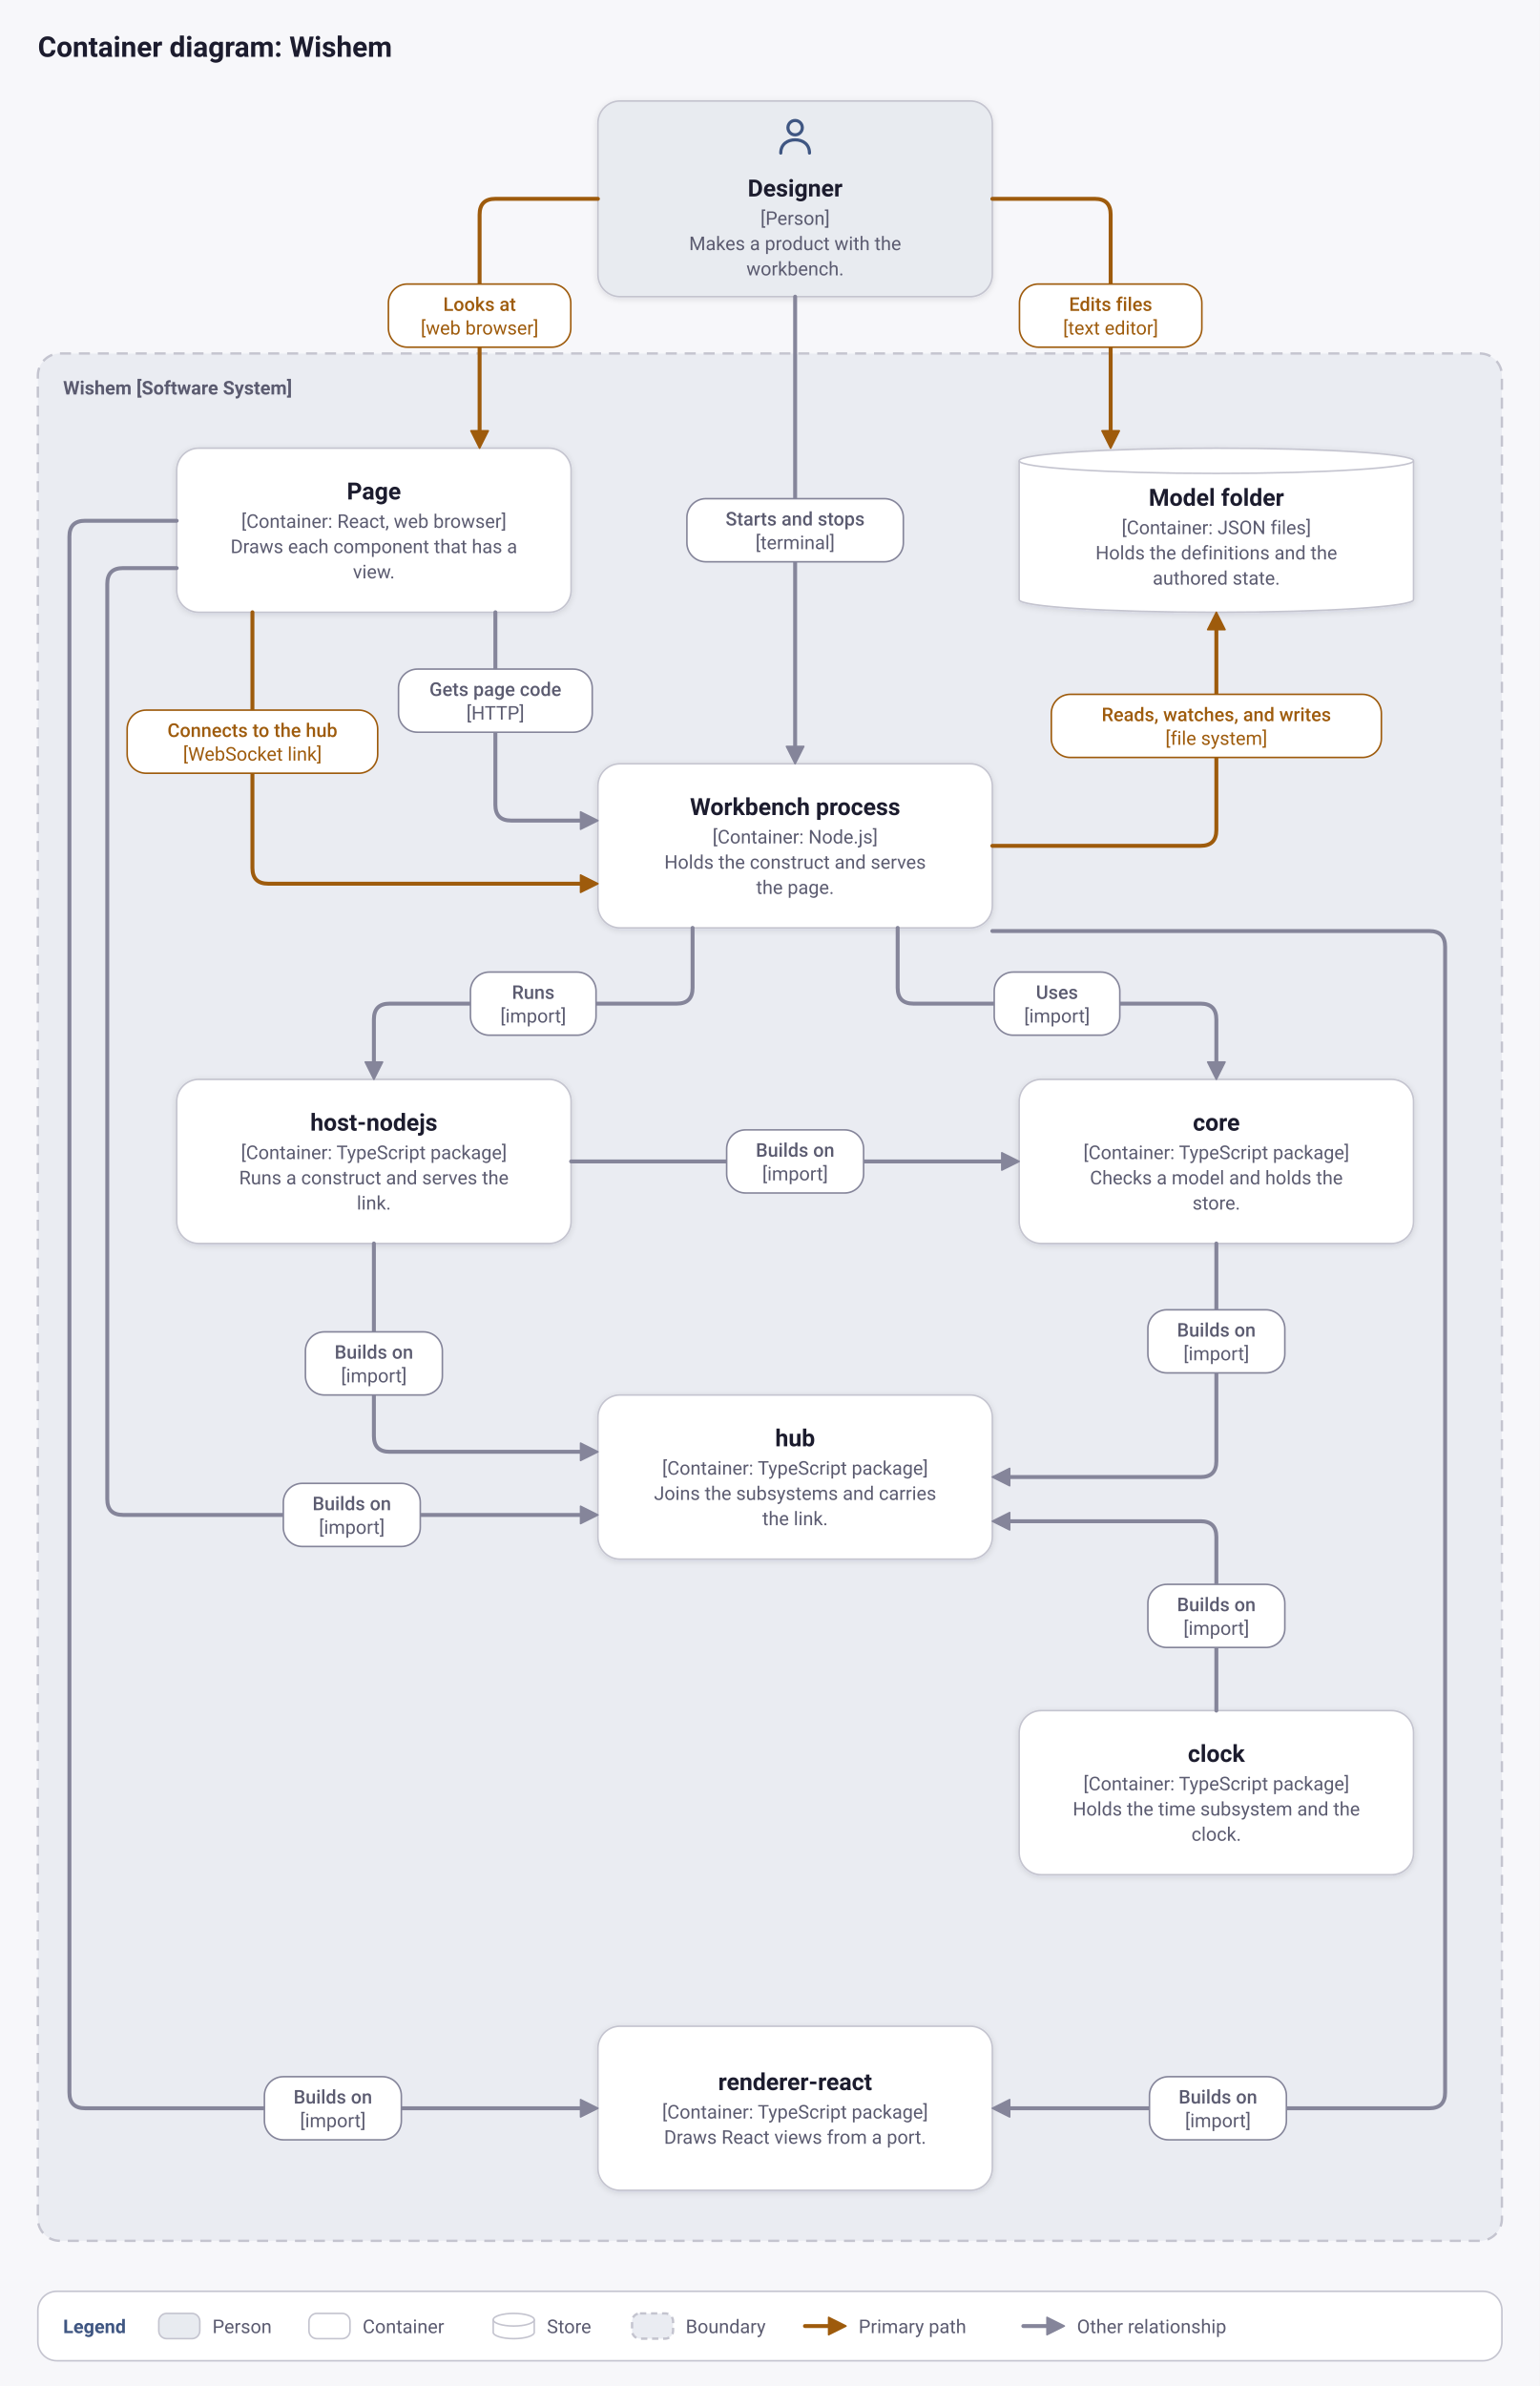
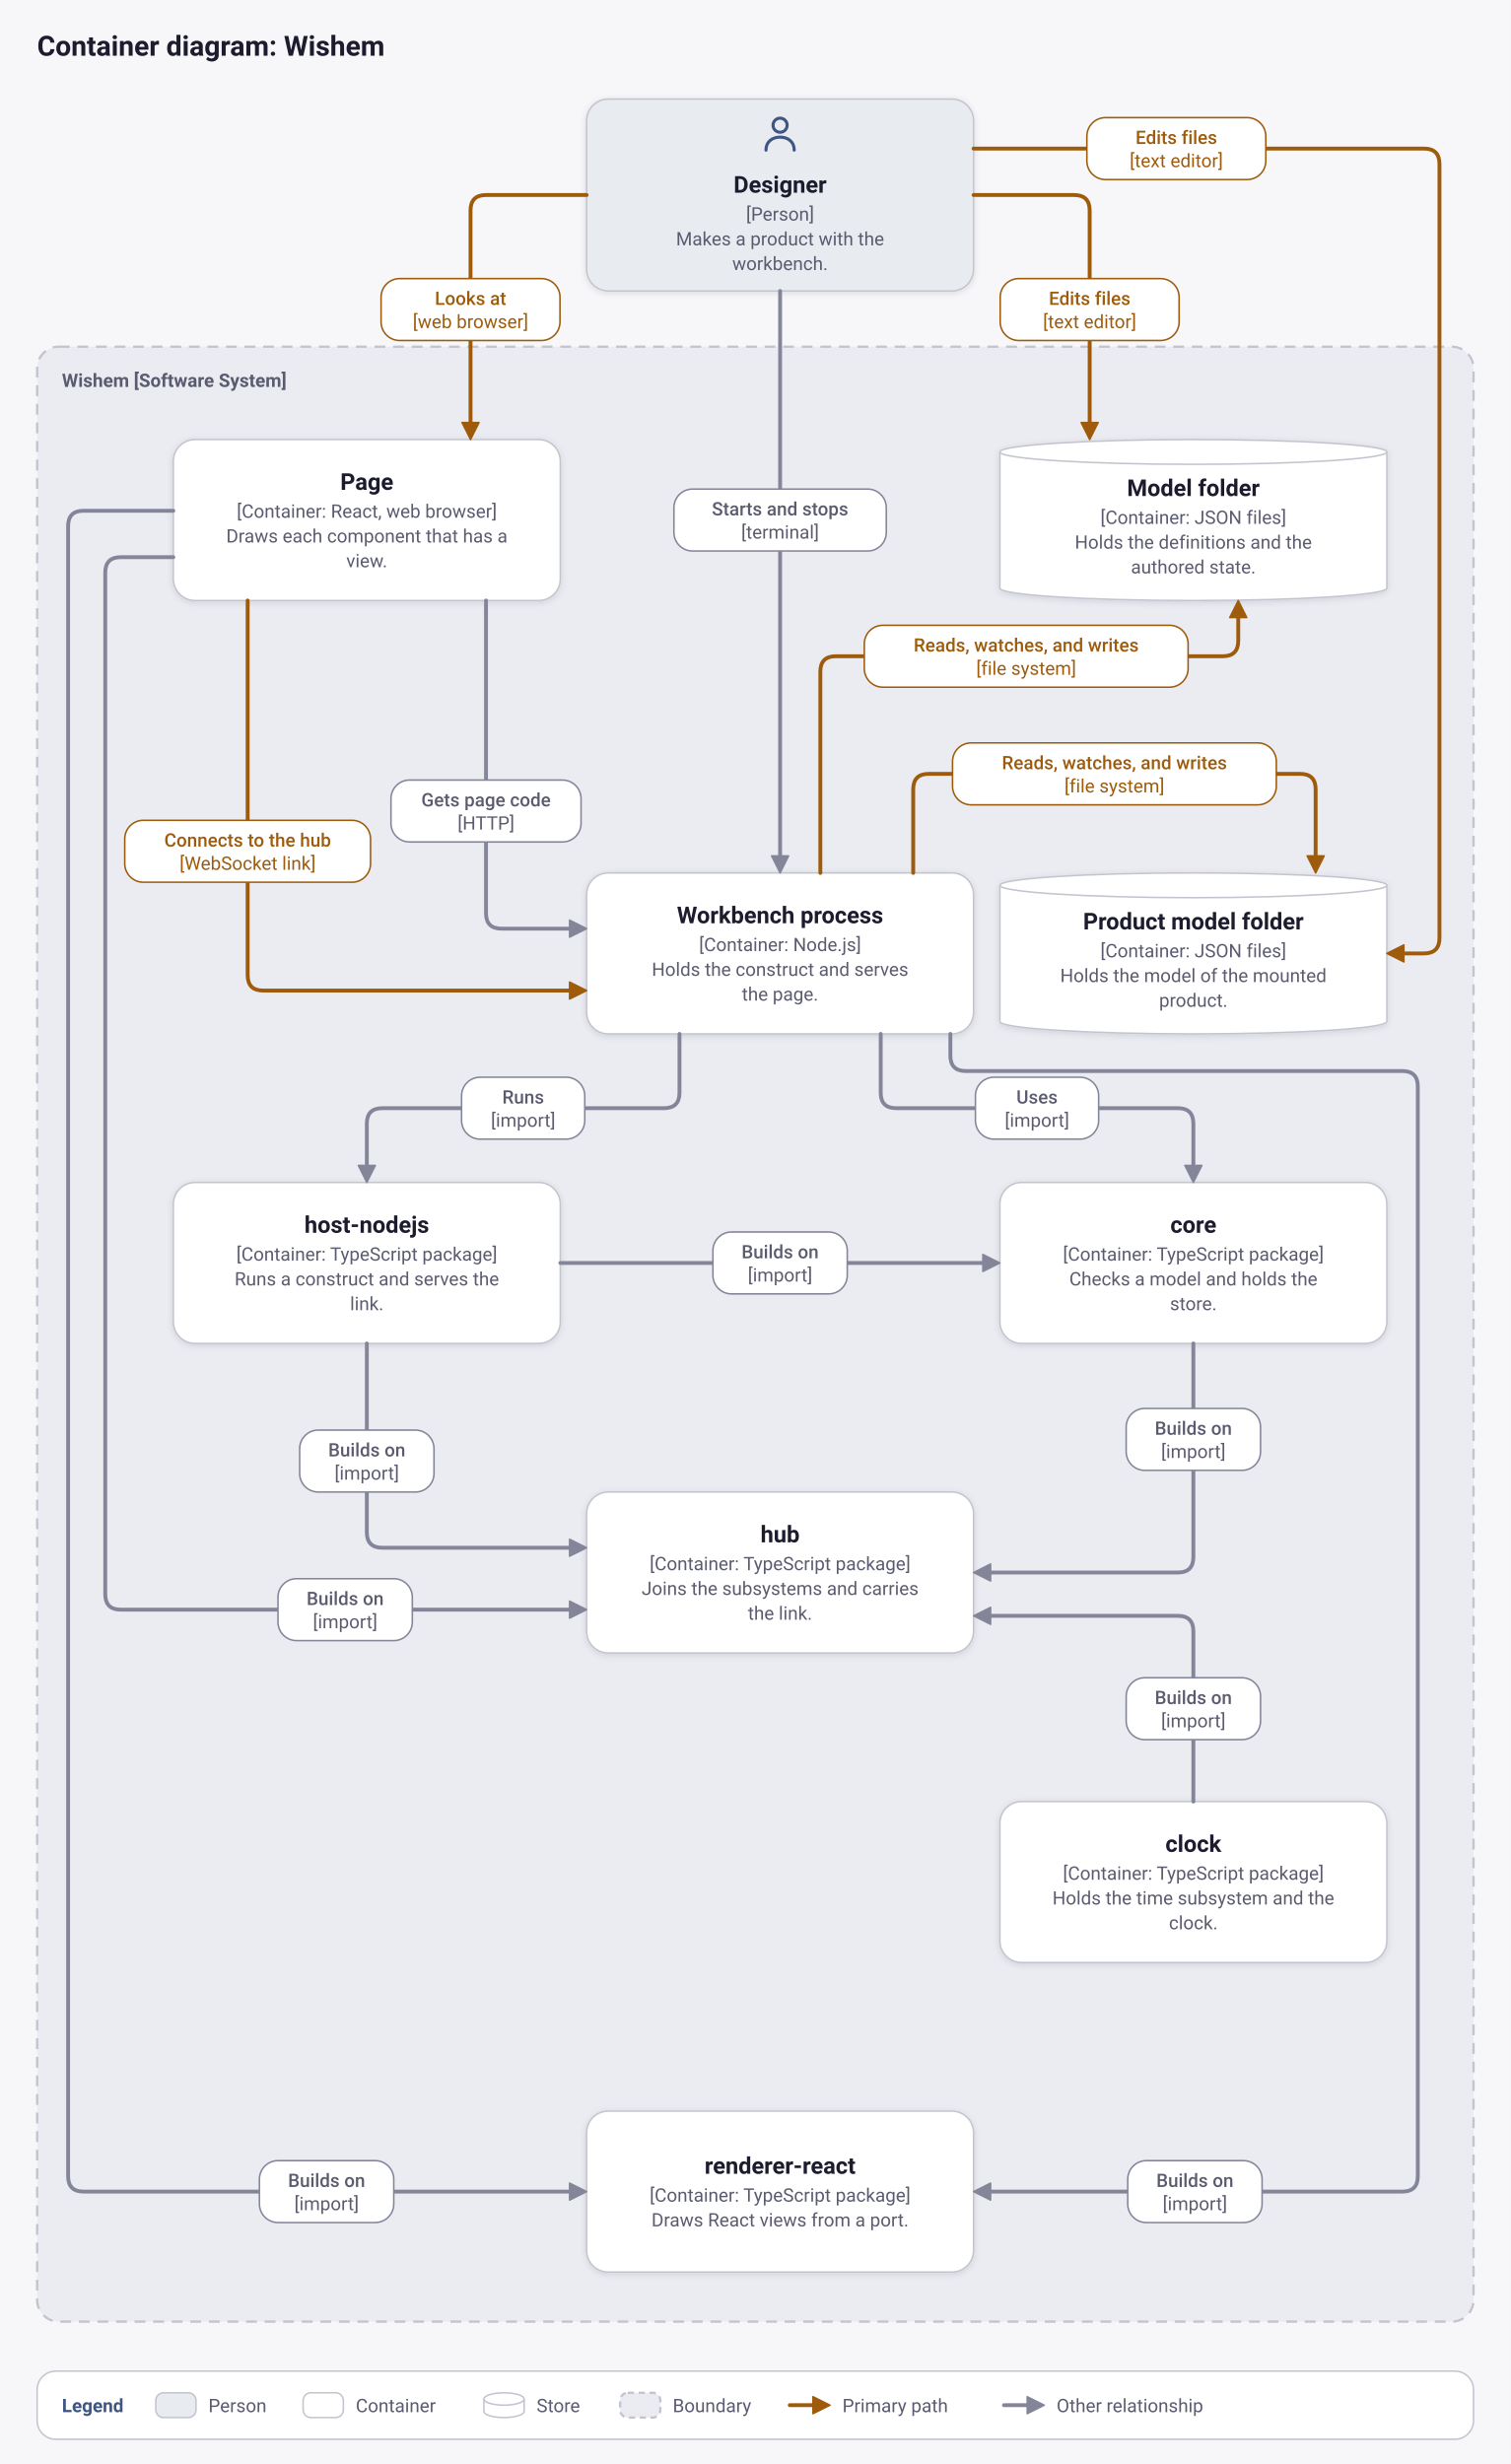
- <svg xmlns="http://www.w3.org/2000/svg" viewBox="0 0 976 1512" width="976" height="1512" role="img" aria-labelledby="title desc">
+ <svg xmlns="http://www.w3.org/2000/svg" viewBox="0 0 976 1592" width="976" height="1592" role="img" aria-labelledby="title desc">
  <defs>
    <filter id="shadow" x="-10%" y="-10%" width="120%" height="130%">
      <feDropShadow dx="0" dy="1" stdDeviation="2" flood-color="#17172a" flood-opacity="0.12" />
    </filter>
  </defs>
-   <rect width="976" height="1512" fill="#f7f7fa" />
+   <rect width="976" height="1592" fill="#f7f7fa" />
  <text x="24" y="36" font-family="system-ui, -apple-system, 'Segoe UI', Roboto, 'Helvetica Neue', Arial, sans-serif" font-weight="600" font-size="18" fill="#1c1c2e" text-anchor="start">Container diagram: Wishem</text>
-   <rect x="24" y="224" width="928" height="1196" rx="14" fill="#eaecf2" stroke="#c4c4cf" stroke-width="1.5" stroke-dasharray="7 5" />
+   <rect x="24" y="224" width="928" height="1276" rx="14" fill="#eaecf2" stroke="#c4c4cf" stroke-width="1.5" stroke-dasharray="7 5" />
  <text x="40" y="250" font-family="system-ui, -apple-system, 'Segoe UI', Roboto, 'Helvetica Neue', Arial, sans-serif" font-weight="600" font-size="12" fill="#5b5b70" text-anchor="start">Wishem [Software System]</text>
  <rect x="379" y="64" width="250" height="124" rx="14" fill="#e8ebf0" stroke="#c4c4cf" filter="url(#shadow)" />
  <g transform="translate(490 72.5) scale(0.7)" fill="none" stroke="#3f5682" stroke-width="2.86" stroke-linecap="round" stroke-linejoin="round">
    <circle cx="20" cy="12" r="6.5" />
    <path d="M7 35c0-8 6-12 13-12s13 4 13 12" />
  </g>
  <text x="504" y="124.5" font-family="system-ui, -apple-system, 'Segoe UI', Roboto, 'Helvetica Neue', Arial, sans-serif" font-weight="600" font-size="15" fill="#1c1c2e" text-anchor="middle">Designer</text>
  <text x="504" y="142.5" font-family="system-ui, -apple-system, 'Segoe UI', Roboto, 'Helvetica Neue', Arial, sans-serif" font-weight="400" font-size="12" fill="#5b5b70" text-anchor="middle">[Person]</text>
  <text x="504" y="158.5" font-family="system-ui, -apple-system, 'Segoe UI', Roboto, 'Helvetica Neue', Arial, sans-serif" font-weight="400" font-size="12" fill="#5b5b70" text-anchor="middle">Makes a product with the</text>
  <text x="504" y="174.5" font-family="system-ui, -apple-system, 'Segoe UI', Roboto, 'Helvetica Neue', Arial, sans-serif" font-weight="400" font-size="12" fill="#5b5b70" text-anchor="middle">workbench.</text>
  <rect x="112" y="284" width="250" height="104" rx="14" fill="#ffffff" stroke="#c4c4cf" filter="url(#shadow)" />
  <text x="237" y="316.5" font-family="system-ui, -apple-system, 'Segoe UI', Roboto, 'Helvetica Neue', Arial, sans-serif" font-weight="600" font-size="15" fill="#1c1c2e" text-anchor="middle">Page</text>
  <text x="237" y="334.5" font-family="system-ui, -apple-system, 'Segoe UI', Roboto, 'Helvetica Neue', Arial, sans-serif" font-weight="400" font-size="12" fill="#5b5b70" text-anchor="middle">[Container: React, web browser]</text>
  <text x="237" y="350.5" font-family="system-ui, -apple-system, 'Segoe UI', Roboto, 'Helvetica Neue', Arial, sans-serif" font-weight="400" font-size="12" fill="#5b5b70" text-anchor="middle">Draws each component that has a</text>
  <text x="237" y="366.5" font-family="system-ui, -apple-system, 'Segoe UI', Roboto, 'Helvetica Neue', Arial, sans-serif" font-weight="400" font-size="12" fill="#5b5b70" text-anchor="middle">view.</text>
  <path d="M646 292 a125 8 0 0 1 250 0 v88 a125 8 0 0 1 -250 0 z" fill="#ffffff" stroke="#c4c4cf" filter="url(#shadow)" />
  <path d="M646 292 a125 8 0 0 0 250 0" fill="none" stroke="#c4c4cf" />
  <text x="771" y="320.5" font-family="system-ui, -apple-system, 'Segoe UI', Roboto, 'Helvetica Neue', Arial, sans-serif" font-weight="600" font-size="15" fill="#1c1c2e" text-anchor="middle">Model folder</text>
  <text x="771" y="338.5" font-family="system-ui, -apple-system, 'Segoe UI', Roboto, 'Helvetica Neue', Arial, sans-serif" font-weight="400" font-size="12" fill="#5b5b70" text-anchor="middle">[Container: JSON files]</text>
  <text x="771" y="354.5" font-family="system-ui, -apple-system, 'Segoe UI', Roboto, 'Helvetica Neue', Arial, sans-serif" font-weight="400" font-size="12" fill="#5b5b70" text-anchor="middle">Holds the definitions and the</text>
  <text x="771" y="370.5" font-family="system-ui, -apple-system, 'Segoe UI', Roboto, 'Helvetica Neue', Arial, sans-serif" font-weight="400" font-size="12" fill="#5b5b70" text-anchor="middle">authored state.</text>
-   <rect x="379" y="484" width="250" height="104" rx="14" fill="#ffffff" stroke="#c4c4cf" filter="url(#shadow)" />
-   <text x="504" y="516.5" font-family="system-ui, -apple-system, 'Segoe UI', Roboto, 'Helvetica Neue', Arial, sans-serif" font-weight="600" font-size="15" fill="#1c1c2e" text-anchor="middle">Workbench process</text>
-   <text x="504" y="534.5" font-family="system-ui, -apple-system, 'Segoe UI', Roboto, 'Helvetica Neue', Arial, sans-serif" font-weight="400" font-size="12" fill="#5b5b70" text-anchor="middle">[Container: Node.js]</text>
-   <text x="504" y="550.5" font-family="system-ui, -apple-system, 'Segoe UI', Roboto, 'Helvetica Neue', Arial, sans-serif" font-weight="400" font-size="12" fill="#5b5b70" text-anchor="middle">Holds the construct and serves</text>
-   <text x="504" y="566.5" font-family="system-ui, -apple-system, 'Segoe UI', Roboto, 'Helvetica Neue', Arial, sans-serif" font-weight="400" font-size="12" fill="#5b5b70" text-anchor="middle">the page.</text>
-   <rect x="112" y="684" width="250" height="104" rx="14" fill="#ffffff" stroke="#c4c4cf" filter="url(#shadow)" />
-   <text x="237" y="716.5" font-family="system-ui, -apple-system, 'Segoe UI', Roboto, 'Helvetica Neue', Arial, sans-serif" font-weight="600" font-size="15" fill="#1c1c2e" text-anchor="middle">host-nodejs</text>
-   <text x="237" y="734.5" font-family="system-ui, -apple-system, 'Segoe UI', Roboto, 'Helvetica Neue', Arial, sans-serif" font-weight="400" font-size="12" fill="#5b5b70" text-anchor="middle">[Container: TypeScript package]</text>
-   <text x="237" y="750.5" font-family="system-ui, -apple-system, 'Segoe UI', Roboto, 'Helvetica Neue', Arial, sans-serif" font-weight="400" font-size="12" fill="#5b5b70" text-anchor="middle">Runs a construct and serves the</text>
-   <text x="237" y="766.5" font-family="system-ui, -apple-system, 'Segoe UI', Roboto, 'Helvetica Neue', Arial, sans-serif" font-weight="400" font-size="12" fill="#5b5b70" text-anchor="middle">link.</text>
-   <rect x="646" y="684" width="250" height="104" rx="14" fill="#ffffff" stroke="#c4c4cf" filter="url(#shadow)" />
-   <text x="771" y="716.5" font-family="system-ui, -apple-system, 'Segoe UI', Roboto, 'Helvetica Neue', Arial, sans-serif" font-weight="600" font-size="15" fill="#1c1c2e" text-anchor="middle">core</text>
-   <text x="771" y="734.5" font-family="system-ui, -apple-system, 'Segoe UI', Roboto, 'Helvetica Neue', Arial, sans-serif" font-weight="400" font-size="12" fill="#5b5b70" text-anchor="middle">[Container: TypeScript package]</text>
-   <text x="771" y="750.5" font-family="system-ui, -apple-system, 'Segoe UI', Roboto, 'Helvetica Neue', Arial, sans-serif" font-weight="400" font-size="12" fill="#5b5b70" text-anchor="middle">Checks a model and holds the</text>
-   <text x="771" y="766.5" font-family="system-ui, -apple-system, 'Segoe UI', Roboto, 'Helvetica Neue', Arial, sans-serif" font-weight="400" font-size="12" fill="#5b5b70" text-anchor="middle">store.</text>
-   <rect x="379" y="884" width="250" height="104" rx="14" fill="#ffffff" stroke="#c4c4cf" filter="url(#shadow)" />
-   <text x="504" y="916.5" font-family="system-ui, -apple-system, 'Segoe UI', Roboto, 'Helvetica Neue', Arial, sans-serif" font-weight="600" font-size="15" fill="#1c1c2e" text-anchor="middle">hub</text>
-   <text x="504" y="934.5" font-family="system-ui, -apple-system, 'Segoe UI', Roboto, 'Helvetica Neue', Arial, sans-serif" font-weight="400" font-size="12" fill="#5b5b70" text-anchor="middle">[Container: TypeScript package]</text>
-   <text x="504" y="950.5" font-family="system-ui, -apple-system, 'Segoe UI', Roboto, 'Helvetica Neue', Arial, sans-serif" font-weight="400" font-size="12" fill="#5b5b70" text-anchor="middle">Joins the subsystems and carries</text>
-   <text x="504" y="966.5" font-family="system-ui, -apple-system, 'Segoe UI', Roboto, 'Helvetica Neue', Arial, sans-serif" font-weight="400" font-size="12" fill="#5b5b70" text-anchor="middle">the link.</text>
-   <rect x="379" y="1284" width="250" height="104" rx="14" fill="#ffffff" stroke="#c4c4cf" filter="url(#shadow)" />
-   <text x="504" y="1324.5" font-family="system-ui, -apple-system, 'Segoe UI', Roboto, 'Helvetica Neue', Arial, sans-serif" font-weight="600" font-size="15" fill="#1c1c2e" text-anchor="middle">renderer-react</text>
-   <text x="504" y="1342.5" font-family="system-ui, -apple-system, 'Segoe UI', Roboto, 'Helvetica Neue', Arial, sans-serif" font-weight="400" font-size="12" fill="#5b5b70" text-anchor="middle">[Container: TypeScript package]</text>
-   <text x="504" y="1358.5" font-family="system-ui, -apple-system, 'Segoe UI', Roboto, 'Helvetica Neue', Arial, sans-serif" font-weight="400" font-size="12" fill="#5b5b70" text-anchor="middle">Draws React views from a port.</text>
-   <rect x="646" y="1084" width="250" height="104" rx="14" fill="#ffffff" stroke="#c4c4cf" filter="url(#shadow)" />
-   <text x="771" y="1116.5" font-family="system-ui, -apple-system, 'Segoe UI', Roboto, 'Helvetica Neue', Arial, sans-serif" font-weight="600" font-size="15" fill="#1c1c2e" text-anchor="middle">clock</text>
-   <text x="771" y="1134.5" font-family="system-ui, -apple-system, 'Segoe UI', Roboto, 'Helvetica Neue', Arial, sans-serif" font-weight="400" font-size="12" fill="#5b5b70" text-anchor="middle">[Container: TypeScript package]</text>
-   <text x="771" y="1150.5" font-family="system-ui, -apple-system, 'Segoe UI', Roboto, 'Helvetica Neue', Arial, sans-serif" font-weight="400" font-size="12" fill="#5b5b70" text-anchor="middle">Holds the time subsystem and the</text>
-   <text x="771" y="1166.5" font-family="system-ui, -apple-system, 'Segoe UI', Roboto, 'Helvetica Neue', Arial, sans-serif" font-weight="400" font-size="12" fill="#5b5b70" text-anchor="middle">clock.</text>
+   <path d="M646 572 a125 8 0 0 1 250 0 v88 a125 8 0 0 1 -250 0 z" fill="#ffffff" stroke="#c4c4cf" filter="url(#shadow)" />
+   <path d="M646 572 a125 8 0 0 0 250 0" fill="none" stroke="#c4c4cf" />
+   <text x="771" y="600.5" font-family="system-ui, -apple-system, 'Segoe UI', Roboto, 'Helvetica Neue', Arial, sans-serif" font-weight="600" font-size="15" fill="#1c1c2e" text-anchor="middle">Product model folder</text>
+   <text x="771" y="618.5" font-family="system-ui, -apple-system, 'Segoe UI', Roboto, 'Helvetica Neue', Arial, sans-serif" font-weight="400" font-size="12" fill="#5b5b70" text-anchor="middle">[Container: JSON files]</text>
+   <text x="771" y="634.5" font-family="system-ui, -apple-system, 'Segoe UI', Roboto, 'Helvetica Neue', Arial, sans-serif" font-weight="400" font-size="12" fill="#5b5b70" text-anchor="middle">Holds the model of the mounted</text>
+   <text x="771" y="650.5" font-family="system-ui, -apple-system, 'Segoe UI', Roboto, 'Helvetica Neue', Arial, sans-serif" font-weight="400" font-size="12" fill="#5b5b70" text-anchor="middle">product.</text>
+   <rect x="379" y="564" width="250" height="104" rx="14" fill="#ffffff" stroke="#c4c4cf" filter="url(#shadow)" />
+   <text x="504" y="596.5" font-family="system-ui, -apple-system, 'Segoe UI', Roboto, 'Helvetica Neue', Arial, sans-serif" font-weight="600" font-size="15" fill="#1c1c2e" text-anchor="middle">Workbench process</text>
+   <text x="504" y="614.5" font-family="system-ui, -apple-system, 'Segoe UI', Roboto, 'Helvetica Neue', Arial, sans-serif" font-weight="400" font-size="12" fill="#5b5b70" text-anchor="middle">[Container: Node.js]</text>
+   <text x="504" y="630.5" font-family="system-ui, -apple-system, 'Segoe UI', Roboto, 'Helvetica Neue', Arial, sans-serif" font-weight="400" font-size="12" fill="#5b5b70" text-anchor="middle">Holds the construct and serves</text>
+   <text x="504" y="646.5" font-family="system-ui, -apple-system, 'Segoe UI', Roboto, 'Helvetica Neue', Arial, sans-serif" font-weight="400" font-size="12" fill="#5b5b70" text-anchor="middle">the page.</text>
+   <rect x="112" y="764" width="250" height="104" rx="14" fill="#ffffff" stroke="#c4c4cf" filter="url(#shadow)" />
+   <text x="237" y="796.5" font-family="system-ui, -apple-system, 'Segoe UI', Roboto, 'Helvetica Neue', Arial, sans-serif" font-weight="600" font-size="15" fill="#1c1c2e" text-anchor="middle">host-nodejs</text>
+   <text x="237" y="814.5" font-family="system-ui, -apple-system, 'Segoe UI', Roboto, 'Helvetica Neue', Arial, sans-serif" font-weight="400" font-size="12" fill="#5b5b70" text-anchor="middle">[Container: TypeScript package]</text>
+   <text x="237" y="830.5" font-family="system-ui, -apple-system, 'Segoe UI', Roboto, 'Helvetica Neue', Arial, sans-serif" font-weight="400" font-size="12" fill="#5b5b70" text-anchor="middle">Runs a construct and serves the</text>
+   <text x="237" y="846.5" font-family="system-ui, -apple-system, 'Segoe UI', Roboto, 'Helvetica Neue', Arial, sans-serif" font-weight="400" font-size="12" fill="#5b5b70" text-anchor="middle">link.</text>
+   <rect x="646" y="764" width="250" height="104" rx="14" fill="#ffffff" stroke="#c4c4cf" filter="url(#shadow)" />
+   <text x="771" y="796.5" font-family="system-ui, -apple-system, 'Segoe UI', Roboto, 'Helvetica Neue', Arial, sans-serif" font-weight="600" font-size="15" fill="#1c1c2e" text-anchor="middle">core</text>
+   <text x="771" y="814.5" font-family="system-ui, -apple-system, 'Segoe UI', Roboto, 'Helvetica Neue', Arial, sans-serif" font-weight="400" font-size="12" fill="#5b5b70" text-anchor="middle">[Container: TypeScript package]</text>
+   <text x="771" y="830.5" font-family="system-ui, -apple-system, 'Segoe UI', Roboto, 'Helvetica Neue', Arial, sans-serif" font-weight="400" font-size="12" fill="#5b5b70" text-anchor="middle">Checks a model and holds the</text>
+   <text x="771" y="846.5" font-family="system-ui, -apple-system, 'Segoe UI', Roboto, 'Helvetica Neue', Arial, sans-serif" font-weight="400" font-size="12" fill="#5b5b70" text-anchor="middle">store.</text>
+   <rect x="379" y="964" width="250" height="104" rx="14" fill="#ffffff" stroke="#c4c4cf" filter="url(#shadow)" />
+   <text x="504" y="996.5" font-family="system-ui, -apple-system, 'Segoe UI', Roboto, 'Helvetica Neue', Arial, sans-serif" font-weight="600" font-size="15" fill="#1c1c2e" text-anchor="middle">hub</text>
+   <text x="504" y="1014.5" font-family="system-ui, -apple-system, 'Segoe UI', Roboto, 'Helvetica Neue', Arial, sans-serif" font-weight="400" font-size="12" fill="#5b5b70" text-anchor="middle">[Container: TypeScript package]</text>
+   <text x="504" y="1030.5" font-family="system-ui, -apple-system, 'Segoe UI', Roboto, 'Helvetica Neue', Arial, sans-serif" font-weight="400" font-size="12" fill="#5b5b70" text-anchor="middle">Joins the subsystems and carries</text>
+   <text x="504" y="1046.5" font-family="system-ui, -apple-system, 'Segoe UI', Roboto, 'Helvetica Neue', Arial, sans-serif" font-weight="400" font-size="12" fill="#5b5b70" text-anchor="middle">the link.</text>
+   <rect x="379" y="1364" width="250" height="104" rx="14" fill="#ffffff" stroke="#c4c4cf" filter="url(#shadow)" />
+   <text x="504" y="1404.5" font-family="system-ui, -apple-system, 'Segoe UI', Roboto, 'Helvetica Neue', Arial, sans-serif" font-weight="600" font-size="15" fill="#1c1c2e" text-anchor="middle">renderer-react</text>
+   <text x="504" y="1422.5" font-family="system-ui, -apple-system, 'Segoe UI', Roboto, 'Helvetica Neue', Arial, sans-serif" font-weight="400" font-size="12" fill="#5b5b70" text-anchor="middle">[Container: TypeScript package]</text>
+   <text x="504" y="1438.5" font-family="system-ui, -apple-system, 'Segoe UI', Roboto, 'Helvetica Neue', Arial, sans-serif" font-weight="400" font-size="12" fill="#5b5b70" text-anchor="middle">Draws React views from a port.</text>
+   <rect x="646" y="1164" width="250" height="104" rx="14" fill="#ffffff" stroke="#c4c4cf" filter="url(#shadow)" />
+   <text x="771" y="1196.5" font-family="system-ui, -apple-system, 'Segoe UI', Roboto, 'Helvetica Neue', Arial, sans-serif" font-weight="600" font-size="15" fill="#1c1c2e" text-anchor="middle">clock</text>
+   <text x="771" y="1214.5" font-family="system-ui, -apple-system, 'Segoe UI', Roboto, 'Helvetica Neue', Arial, sans-serif" font-weight="400" font-size="12" fill="#5b5b70" text-anchor="middle">[Container: TypeScript package]</text>
+   <text x="771" y="1230.5" font-family="system-ui, -apple-system, 'Segoe UI', Roboto, 'Helvetica Neue', Arial, sans-serif" font-weight="400" font-size="12" fill="#5b5b70" text-anchor="middle">Holds the time subsystem and the</text>
+   <text x="771" y="1246.5" font-family="system-ui, -apple-system, 'Segoe UI', Roboto, 'Helvetica Neue', Arial, sans-serif" font-weight="400" font-size="12" fill="#5b5b70" text-anchor="middle">clock.</text>
  <path d="M379 126 L314 126 Q304 126 304 136 L304 274" fill="none" stroke="#9e5b0c" stroke-width="2.5" stroke-linecap="round" stroke-linejoin="round" />
  <polygon points="304,284 298.5,273 309.5,273" fill="#9e5b0c" stroke="#9e5b0c" stroke-width="1" stroke-linejoin="round" />
  <rect x="246.2" y="180" width="115.6" height="40" rx="12" fill="#ffffff" stroke="#9e5b0c" />
  <text x="304" y="197" font-family="system-ui, -apple-system, 'Segoe UI', Roboto, 'Helvetica Neue', Arial, sans-serif" font-weight="500" font-size="12" fill="#9e5b0c" text-anchor="middle">Looks at</text>
  <text x="304" y="212" font-family="system-ui, -apple-system, 'Segoe UI', Roboto, 'Helvetica Neue', Arial, sans-serif" font-weight="400" font-size="12" fill="#9e5b0c" text-anchor="middle">[web browser]</text>
  <path d="M629 126 L694 126 Q704 126 704 136 L704 274" fill="none" stroke="#9e5b0c" stroke-width="2.5" stroke-linecap="round" stroke-linejoin="round" />
  <polygon points="704,284 698.5,273 709.5,273" fill="#9e5b0c" stroke="#9e5b0c" stroke-width="1" stroke-linejoin="round" />
  <rect x="646.2" y="180" width="115.6" height="40" rx="12" fill="#ffffff" stroke="#9e5b0c" />
  <text x="704" y="197" font-family="system-ui, -apple-system, 'Segoe UI', Roboto, 'Helvetica Neue', Arial, sans-serif" font-weight="500" font-size="12" fill="#9e5b0c" text-anchor="middle">Edits files</text>
  <text x="704" y="212" font-family="system-ui, -apple-system, 'Segoe UI', Roboto, 'Helvetica Neue', Arial, sans-serif" font-weight="400" font-size="12" fill="#9e5b0c" text-anchor="middle">[text editor]</text>
-   <path d="M629 536 L761 536 Q771 536 771 526 L771 398" fill="none" stroke="#9e5b0c" stroke-width="2.5" stroke-linecap="round" stroke-linejoin="round" />
-   <polygon points="771,388 776.5,399 765.5,399" fill="#9e5b0c" stroke="#9e5b0c" stroke-width="1" stroke-linejoin="round" />
-   <rect x="666.4" y="440" width="209.2" height="40" rx="12" fill="#ffffff" stroke="#9e5b0c" />
-   <text x="771" y="457" font-family="system-ui, -apple-system, 'Segoe UI', Roboto, 'Helvetica Neue', Arial, sans-serif" font-weight="500" font-size="12" fill="#9e5b0c" text-anchor="middle">Reads, watches, and writes</text>
-   <text x="771" y="472" font-family="system-ui, -apple-system, 'Segoe UI', Roboto, 'Helvetica Neue', Arial, sans-serif" font-weight="400" font-size="12" fill="#9e5b0c" text-anchor="middle">[file system]</text>
-   <path d="M160 388 L160 550 Q160 560 170 560 L369 560" fill="none" stroke="#9e5b0c" stroke-width="2.5" stroke-linecap="round" stroke-linejoin="round" />
-   <polygon points="379,560 368,565.5 368,554.5" fill="#9e5b0c" stroke="#9e5b0c" stroke-width="1" stroke-linejoin="round" />
-   <rect x="80.6" y="450" width="158.8" height="40" rx="12" fill="#ffffff" stroke="#9e5b0c" />
-   <text x="160" y="467" font-family="system-ui, -apple-system, 'Segoe UI', Roboto, 'Helvetica Neue', Arial, sans-serif" font-weight="500" font-size="12" fill="#9e5b0c" text-anchor="middle">Connects to the hub</text>
-   <text x="160" y="482" font-family="system-ui, -apple-system, 'Segoe UI', Roboto, 'Helvetica Neue', Arial, sans-serif" font-weight="400" font-size="12" fill="#9e5b0c" text-anchor="middle">[WebSocket link]</text>
-   <path d="M504 188 L504 474" fill="none" stroke="#85859a" stroke-width="2.5" stroke-linecap="round" stroke-linejoin="round" />
-   <polygon points="504,484 498.5,473 509.5,473" fill="#85859a" stroke="#85859a" stroke-width="1" stroke-linejoin="round" />
+   <path d="M530 564 L530 434 Q530 424 540 424 L790 424 Q800 424 800 414 L800 398" fill="none" stroke="#9e5b0c" stroke-width="2.5" stroke-linecap="round" stroke-linejoin="round" />
+   <polygon points="800,388 805.5,399 794.5,399" fill="#9e5b0c" stroke="#9e5b0c" stroke-width="1" stroke-linejoin="round" />
+   <rect x="558.4" y="404" width="209.2" height="40" rx="12" fill="#ffffff" stroke="#9e5b0c" />
+   <text x="663" y="421" font-family="system-ui, -apple-system, 'Segoe UI', Roboto, 'Helvetica Neue', Arial, sans-serif" font-weight="500" font-size="12" fill="#9e5b0c" text-anchor="middle">Reads, watches, and writes</text>
+   <text x="663" y="436" font-family="system-ui, -apple-system, 'Segoe UI', Roboto, 'Helvetica Neue', Arial, sans-serif" font-weight="400" font-size="12" fill="#9e5b0c" text-anchor="middle">[file system]</text>
+   <path d="M590 564 L590 510 Q590 500 600 500 L840 500 Q850 500 850 510 L850 554" fill="none" stroke="#9e5b0c" stroke-width="2.5" stroke-linecap="round" stroke-linejoin="round" />
+   <polygon points="850,564 844.5,553 855.5,553" fill="#9e5b0c" stroke="#9e5b0c" stroke-width="1" stroke-linejoin="round" />
+   <rect x="615.4" y="480" width="209.2" height="40" rx="12" fill="#ffffff" stroke="#9e5b0c" />
+   <text x="720" y="497" font-family="system-ui, -apple-system, 'Segoe UI', Roboto, 'Helvetica Neue', Arial, sans-serif" font-weight="500" font-size="12" fill="#9e5b0c" text-anchor="middle">Reads, watches, and writes</text>
+   <text x="720" y="512" font-family="system-ui, -apple-system, 'Segoe UI', Roboto, 'Helvetica Neue', Arial, sans-serif" font-weight="400" font-size="12" fill="#9e5b0c" text-anchor="middle">[file system]</text>
+   <path d="M629 96 L920 96 Q930 96 930 106 L930 606 Q930 616 920 616 L906 616" fill="none" stroke="#9e5b0c" stroke-width="2.5" stroke-linecap="round" stroke-linejoin="round" />
+   <polygon points="896,616 907,610.5 907,621.5" fill="#9e5b0c" stroke="#9e5b0c" stroke-width="1" stroke-linejoin="round" />
+   <rect x="702.2" y="76" width="115.6" height="40" rx="12" fill="#ffffff" stroke="#9e5b0c" />
+   <text x="760" y="93" font-family="system-ui, -apple-system, 'Segoe UI', Roboto, 'Helvetica Neue', Arial, sans-serif" font-weight="500" font-size="12" fill="#9e5b0c" text-anchor="middle">Edits files</text>
+   <text x="760" y="108" font-family="system-ui, -apple-system, 'Segoe UI', Roboto, 'Helvetica Neue', Arial, sans-serif" font-weight="400" font-size="12" fill="#9e5b0c" text-anchor="middle">[text editor]</text>
+   <path d="M160 388 L160 630 Q160 640 170 640 L369 640" fill="none" stroke="#9e5b0c" stroke-width="2.5" stroke-linecap="round" stroke-linejoin="round" />
+   <polygon points="379,640 368,645.5 368,634.5" fill="#9e5b0c" stroke="#9e5b0c" stroke-width="1" stroke-linejoin="round" />
+   <rect x="80.6" y="530" width="158.8" height="40" rx="12" fill="#ffffff" stroke="#9e5b0c" />
+   <text x="160" y="547" font-family="system-ui, -apple-system, 'Segoe UI', Roboto, 'Helvetica Neue', Arial, sans-serif" font-weight="500" font-size="12" fill="#9e5b0c" text-anchor="middle">Connects to the hub</text>
+   <text x="160" y="562" font-family="system-ui, -apple-system, 'Segoe UI', Roboto, 'Helvetica Neue', Arial, sans-serif" font-weight="400" font-size="12" fill="#9e5b0c" text-anchor="middle">[WebSocket link]</text>
+   <path d="M504 188 L504 554" fill="none" stroke="#85859a" stroke-width="2.5" stroke-linecap="round" stroke-linejoin="round" />
+   <polygon points="504,564 498.5,553 509.5,553" fill="#85859a" stroke="#85859a" stroke-width="1" stroke-linejoin="round" />
  <rect x="435.4" y="316" width="137.2" height="40" rx="12" fill="#ffffff" stroke="#85859a" />
  <text x="504" y="333" font-family="system-ui, -apple-system, 'Segoe UI', Roboto, 'Helvetica Neue', Arial, sans-serif" font-weight="500" font-size="12" fill="#5b5b70" text-anchor="middle">Starts and stops</text>
  <text x="504" y="348" font-family="system-ui, -apple-system, 'Segoe UI', Roboto, 'Helvetica Neue', Arial, sans-serif" font-weight="400" font-size="12" fill="#5b5b70" text-anchor="middle">[terminal]</text>
-   <path d="M314 388 L314 510 Q314 520 324 520 L369 520" fill="none" stroke="#85859a" stroke-width="2.5" stroke-linecap="round" stroke-linejoin="round" />
-   <polygon points="379,520 368,525.5 368,514.5" fill="#85859a" stroke="#85859a" stroke-width="1" stroke-linejoin="round" />
-   <rect x="252.6" y="424" width="122.8" height="40" rx="12" fill="#ffffff" stroke="#85859a" />
-   <text x="314" y="441" font-family="system-ui, -apple-system, 'Segoe UI', Roboto, 'Helvetica Neue', Arial, sans-serif" font-weight="500" font-size="12" fill="#5b5b70" text-anchor="middle">Gets page code</text>
-   <text x="314" y="456" font-family="system-ui, -apple-system, 'Segoe UI', Roboto, 'Helvetica Neue', Arial, sans-serif" font-weight="400" font-size="12" fill="#5b5b70" text-anchor="middle">[HTTP]</text>
-   <path d="M439 588 L439 626 Q439 636 429 636 L247 636 Q237 636 237 646 L237 674" fill="none" stroke="#85859a" stroke-width="2.5" stroke-linecap="round" stroke-linejoin="round" />
-   <polygon points="237,684 231.5,673 242.5,673" fill="#85859a" stroke="#85859a" stroke-width="1" stroke-linejoin="round" />
-   <rect x="298.2" y="616" width="79.6" height="40" rx="12" fill="#ffffff" stroke="#85859a" />
-   <text x="338" y="633" font-family="system-ui, -apple-system, 'Segoe UI', Roboto, 'Helvetica Neue', Arial, sans-serif" font-weight="500" font-size="12" fill="#5b5b70" text-anchor="middle">Runs</text>
-   <text x="338" y="648" font-family="system-ui, -apple-system, 'Segoe UI', Roboto, 'Helvetica Neue', Arial, sans-serif" font-weight="400" font-size="12" fill="#5b5b70" text-anchor="middle">[import]</text>
-   <path d="M569 588 L569 626 Q569 636 579 636 L761 636 Q771 636 771 646 L771 674" fill="none" stroke="#85859a" stroke-width="2.5" stroke-linecap="round" stroke-linejoin="round" />
-   <polygon points="771,684 765.5,673 776.5,673" fill="#85859a" stroke="#85859a" stroke-width="1" stroke-linejoin="round" />
-   <rect x="630.2" y="616" width="79.6" height="40" rx="12" fill="#ffffff" stroke="#85859a" />
-   <text x="670" y="633" font-family="system-ui, -apple-system, 'Segoe UI', Roboto, 'Helvetica Neue', Arial, sans-serif" font-weight="500" font-size="12" fill="#5b5b70" text-anchor="middle">Uses</text>
-   <text x="670" y="648" font-family="system-ui, -apple-system, 'Segoe UI', Roboto, 'Helvetica Neue', Arial, sans-serif" font-weight="400" font-size="12" fill="#5b5b70" text-anchor="middle">[import]</text>
-   <path d="M362 736 L636 736" fill="none" stroke="#85859a" stroke-width="2.5" stroke-linecap="round" stroke-linejoin="round" />
-   <polygon points="646,736 635,741.5 635,730.5" fill="#85859a" stroke="#85859a" stroke-width="1" stroke-linejoin="round" />
-   <rect x="460.6" y="716" width="86.8" height="40" rx="12" fill="#ffffff" stroke="#85859a" />
-   <text x="504" y="733" font-family="system-ui, -apple-system, 'Segoe UI', Roboto, 'Helvetica Neue', Arial, sans-serif" font-weight="500" font-size="12" fill="#5b5b70" text-anchor="middle">Builds on</text>
-   <text x="504" y="748" font-family="system-ui, -apple-system, 'Segoe UI', Roboto, 'Helvetica Neue', Arial, sans-serif" font-weight="400" font-size="12" fill="#5b5b70" text-anchor="middle">[import]</text>
-   <path d="M771 788 L771 926 Q771 936 761 936 L639 936" fill="none" stroke="#85859a" stroke-width="2.5" stroke-linecap="round" stroke-linejoin="round" />
-   <polygon points="629,936 640,930.5 640,941.5" fill="#85859a" stroke="#85859a" stroke-width="1" stroke-linejoin="round" />
-   <rect x="727.6" y="830" width="86.8" height="40" rx="12" fill="#ffffff" stroke="#85859a" />
-   <text x="771" y="847" font-family="system-ui, -apple-system, 'Segoe UI', Roboto, 'Helvetica Neue', Arial, sans-serif" font-weight="500" font-size="12" fill="#5b5b70" text-anchor="middle">Builds on</text>
-   <text x="771" y="862" font-family="system-ui, -apple-system, 'Segoe UI', Roboto, 'Helvetica Neue', Arial, sans-serif" font-weight="400" font-size="12" fill="#5b5b70" text-anchor="middle">[import]</text>
-   <path d="M237 788 L237 910 Q237 920 247 920 L369 920" fill="none" stroke="#85859a" stroke-width="2.5" stroke-linecap="round" stroke-linejoin="round" />
-   <polygon points="379,920 368,925.5 368,914.5" fill="#85859a" stroke="#85859a" stroke-width="1" stroke-linejoin="round" />
-   <rect x="193.6" y="844" width="86.8" height="40" rx="12" fill="#ffffff" stroke="#85859a" />
-   <text x="237" y="861" font-family="system-ui, -apple-system, 'Segoe UI', Roboto, 'Helvetica Neue', Arial, sans-serif" font-weight="500" font-size="12" fill="#5b5b70" text-anchor="middle">Builds on</text>
-   <text x="237" y="876" font-family="system-ui, -apple-system, 'Segoe UI', Roboto, 'Helvetica Neue', Arial, sans-serif" font-weight="400" font-size="12" fill="#5b5b70" text-anchor="middle">[import]</text>
-   <path d="M112 360 L78 360 Q68 360 68 370 L68 950 Q68 960 78 960 L369 960" fill="none" stroke="#85859a" stroke-width="2.5" stroke-linecap="round" stroke-linejoin="round" />
-   <polygon points="379,960 368,965.5 368,954.5" fill="#85859a" stroke="#85859a" stroke-width="1" stroke-linejoin="round" />
-   <rect x="179.6" y="940" width="86.8" height="40" rx="12" fill="#ffffff" stroke="#85859a" />
-   <text x="223" y="957" font-family="system-ui, -apple-system, 'Segoe UI', Roboto, 'Helvetica Neue', Arial, sans-serif" font-weight="500" font-size="12" fill="#5b5b70" text-anchor="middle">Builds on</text>
-   <text x="223" y="972" font-family="system-ui, -apple-system, 'Segoe UI', Roboto, 'Helvetica Neue', Arial, sans-serif" font-weight="400" font-size="12" fill="#5b5b70" text-anchor="middle">[import]</text>
-   <path d="M112 330 L54 330 Q44 330 44 340 L44 1326 Q44 1336 54 1336 L369 1336" fill="none" stroke="#85859a" stroke-width="2.5" stroke-linecap="round" stroke-linejoin="round" />
-   <polygon points="379,1336 368,1341.5 368,1330.5" fill="#85859a" stroke="#85859a" stroke-width="1" stroke-linejoin="round" />
-   <rect x="167.6" y="1316" width="86.8" height="40" rx="12" fill="#ffffff" stroke="#85859a" />
-   <text x="211" y="1333" font-family="system-ui, -apple-system, 'Segoe UI', Roboto, 'Helvetica Neue', Arial, sans-serif" font-weight="500" font-size="12" fill="#5b5b70" text-anchor="middle">Builds on</text>
-   <text x="211" y="1348" font-family="system-ui, -apple-system, 'Segoe UI', Roboto, 'Helvetica Neue', Arial, sans-serif" font-weight="400" font-size="12" fill="#5b5b70" text-anchor="middle">[import]</text>
-   <path d="M629 590 L906 590 Q916 590 916 600 L916 1326 Q916 1336 906 1336 L639 1336" fill="none" stroke="#85859a" stroke-width="2.5" stroke-linecap="round" stroke-linejoin="round" />
-   <polygon points="629,1336 640,1330.5 640,1341.5" fill="#85859a" stroke="#85859a" stroke-width="1" stroke-linejoin="round" />
-   <rect x="728.6" y="1316" width="86.8" height="40" rx="12" fill="#ffffff" stroke="#85859a" />
-   <text x="772" y="1333" font-family="system-ui, -apple-system, 'Segoe UI', Roboto, 'Helvetica Neue', Arial, sans-serif" font-weight="500" font-size="12" fill="#5b5b70" text-anchor="middle">Builds on</text>
-   <text x="772" y="1348" font-family="system-ui, -apple-system, 'Segoe UI', Roboto, 'Helvetica Neue', Arial, sans-serif" font-weight="400" font-size="12" fill="#5b5b70" text-anchor="middle">[import]</text>
-   <path d="M771 1084 L771 974 Q771 964 761 964 L639 964" fill="none" stroke="#85859a" stroke-width="2.5" stroke-linecap="round" stroke-linejoin="round" />
-   <polygon points="629,964 640,958.5 640,969.5" fill="#85859a" stroke="#85859a" stroke-width="1" stroke-linejoin="round" />
-   <rect x="727.6" y="1004" width="86.8" height="40" rx="12" fill="#ffffff" stroke="#85859a" />
-   <text x="771" y="1021" font-family="system-ui, -apple-system, 'Segoe UI', Roboto, 'Helvetica Neue', Arial, sans-serif" font-weight="500" font-size="12" fill="#5b5b70" text-anchor="middle">Builds on</text>
-   <text x="771" y="1036" font-family="system-ui, -apple-system, 'Segoe UI', Roboto, 'Helvetica Neue', Arial, sans-serif" font-weight="400" font-size="12" fill="#5b5b70" text-anchor="middle">[import]</text>
-   <rect x="24" y="1452" width="928" height="44" rx="12" fill="#ffffff" stroke="#c4c4cf" />
-   <text x="40" y="1478.5" font-family="system-ui, -apple-system, 'Segoe UI', Roboto, 'Helvetica Neue', Arial, sans-serif" font-weight="600" font-size="12" fill="#3f5682" text-anchor="start">Legend</text>
-   <rect x="100.64" y="1466" width="26" height="16" rx="5" fill="#e8ebf0" stroke="#c4c4cf" />
-   <text x="134.64" y="1478.5" font-family="system-ui, -apple-system, 'Segoe UI', Roboto, 'Helvetica Neue', Arial, sans-serif" font-weight="400" font-size="12" fill="#5b5b70" text-anchor="start">Person</text>
-   <rect x="195.84" y="1466" width="26" height="16" rx="5" fill="#ffffff" stroke="#c4c4cf" />
-   <text x="229.84" y="1478.5" font-family="system-ui, -apple-system, 'Segoe UI', Roboto, 'Helvetica Neue', Arial, sans-serif" font-weight="400" font-size="12" fill="#5b5b70" text-anchor="start">Container</text>
-   <path d="M312.64 1470 a13 4 0 0 1 26 0 v8 a13 4 0 0 1 -26 0 z" fill="#ffffff" stroke="#c4c4cf" />
-   <path d="M312.64 1470 a13 4 0 0 0 26 0" fill="none" stroke="#c4c4cf" />
-   <text x="346.64" y="1478.5" font-family="system-ui, -apple-system, 'Segoe UI', Roboto, 'Helvetica Neue', Arial, sans-serif" font-weight="400" font-size="12" fill="#5b5b70" text-anchor="start">Store</text>
-   <rect x="400.64" y="1466" width="26" height="16" rx="5" fill="#eaecf2" stroke="#c4c4cf" stroke-width="1.5" stroke-dasharray="4 3" />
-   <text x="434.64" y="1478.5" font-family="system-ui, -apple-system, 'Segoe UI', Roboto, 'Helvetica Neue', Arial, sans-serif" font-weight="400" font-size="12" fill="#5b5b70" text-anchor="start">Boundary</text>
-   <path d="M510.24 1474 L526.24 1474" stroke="#9e5b0c" stroke-width="2.5" stroke-linecap="round" />
-   <polygon points="536.24,1474 525.24,1479.5 525.24,1468.5" fill="#9e5b0c" stroke="#9e5b0c" stroke-width="1" stroke-linejoin="round" />
-   <text x="544.24" y="1478.5" font-family="system-ui, -apple-system, 'Segoe UI', Roboto, 'Helvetica Neue', Arial, sans-serif" font-weight="400" font-size="12" fill="#5b5b70" text-anchor="start">Primary path</text>
-   <path d="M648.64 1474 L664.64 1474" stroke="#85859a" stroke-width="2.5" stroke-linecap="round" />
-   <polygon points="674.64,1474 663.64,1479.5 663.64,1468.5" fill="#85859a" stroke="#85859a" stroke-width="1" stroke-linejoin="round" />
-   <text x="682.64" y="1478.5" font-family="system-ui, -apple-system, 'Segoe UI', Roboto, 'Helvetica Neue', Arial, sans-serif" font-weight="400" font-size="12" fill="#5b5b70" text-anchor="start">Other relationship</text>
+   <path d="M314 388 L314 590 Q314 600 324 600 L369 600" fill="none" stroke="#85859a" stroke-width="2.5" stroke-linecap="round" stroke-linejoin="round" />
+   <polygon points="379,600 368,605.5 368,594.5" fill="#85859a" stroke="#85859a" stroke-width="1" stroke-linejoin="round" />
+   <rect x="252.6" y="504" width="122.8" height="40" rx="12" fill="#ffffff" stroke="#85859a" />
+   <text x="314" y="521" font-family="system-ui, -apple-system, 'Segoe UI', Roboto, 'Helvetica Neue', Arial, sans-serif" font-weight="500" font-size="12" fill="#5b5b70" text-anchor="middle">Gets page code</text>
+   <text x="314" y="536" font-family="system-ui, -apple-system, 'Segoe UI', Roboto, 'Helvetica Neue', Arial, sans-serif" font-weight="400" font-size="12" fill="#5b5b70" text-anchor="middle">[HTTP]</text>
+   <path d="M439 668 L439 706 Q439 716 429 716 L247 716 Q237 716 237 726 L237 754" fill="none" stroke="#85859a" stroke-width="2.5" stroke-linecap="round" stroke-linejoin="round" />
+   <polygon points="237,764 231.5,753 242.5,753" fill="#85859a" stroke="#85859a" stroke-width="1" stroke-linejoin="round" />
+   <rect x="298.2" y="696" width="79.6" height="40" rx="12" fill="#ffffff" stroke="#85859a" />
+   <text x="338" y="713" font-family="system-ui, -apple-system, 'Segoe UI', Roboto, 'Helvetica Neue', Arial, sans-serif" font-weight="500" font-size="12" fill="#5b5b70" text-anchor="middle">Runs</text>
+   <text x="338" y="728" font-family="system-ui, -apple-system, 'Segoe UI', Roboto, 'Helvetica Neue', Arial, sans-serif" font-weight="400" font-size="12" fill="#5b5b70" text-anchor="middle">[import]</text>
+   <path d="M569 668 L569 706 Q569 716 579 716 L761 716 Q771 716 771 726 L771 754" fill="none" stroke="#85859a" stroke-width="2.5" stroke-linecap="round" stroke-linejoin="round" />
+   <polygon points="771,764 765.5,753 776.5,753" fill="#85859a" stroke="#85859a" stroke-width="1" stroke-linejoin="round" />
+   <rect x="630.2" y="696" width="79.6" height="40" rx="12" fill="#ffffff" stroke="#85859a" />
+   <text x="670" y="713" font-family="system-ui, -apple-system, 'Segoe UI', Roboto, 'Helvetica Neue', Arial, sans-serif" font-weight="500" font-size="12" fill="#5b5b70" text-anchor="middle">Uses</text>
+   <text x="670" y="728" font-family="system-ui, -apple-system, 'Segoe UI', Roboto, 'Helvetica Neue', Arial, sans-serif" font-weight="400" font-size="12" fill="#5b5b70" text-anchor="middle">[import]</text>
+   <path d="M362 816 L636 816" fill="none" stroke="#85859a" stroke-width="2.5" stroke-linecap="round" stroke-linejoin="round" />
+   <polygon points="646,816 635,821.5 635,810.5" fill="#85859a" stroke="#85859a" stroke-width="1" stroke-linejoin="round" />
+   <rect x="460.6" y="796" width="86.8" height="40" rx="12" fill="#ffffff" stroke="#85859a" />
+   <text x="504" y="813" font-family="system-ui, -apple-system, 'Segoe UI', Roboto, 'Helvetica Neue', Arial, sans-serif" font-weight="500" font-size="12" fill="#5b5b70" text-anchor="middle">Builds on</text>
+   <text x="504" y="828" font-family="system-ui, -apple-system, 'Segoe UI', Roboto, 'Helvetica Neue', Arial, sans-serif" font-weight="400" font-size="12" fill="#5b5b70" text-anchor="middle">[import]</text>
+   <path d="M771 868 L771 1006 Q771 1016 761 1016 L639 1016" fill="none" stroke="#85859a" stroke-width="2.5" stroke-linecap="round" stroke-linejoin="round" />
+   <polygon points="629,1016 640,1010.5 640,1021.5" fill="#85859a" stroke="#85859a" stroke-width="1" stroke-linejoin="round" />
+   <rect x="727.6" y="910" width="86.8" height="40" rx="12" fill="#ffffff" stroke="#85859a" />
+   <text x="771" y="927" font-family="system-ui, -apple-system, 'Segoe UI', Roboto, 'Helvetica Neue', Arial, sans-serif" font-weight="500" font-size="12" fill="#5b5b70" text-anchor="middle">Builds on</text>
+   <text x="771" y="942" font-family="system-ui, -apple-system, 'Segoe UI', Roboto, 'Helvetica Neue', Arial, sans-serif" font-weight="400" font-size="12" fill="#5b5b70" text-anchor="middle">[import]</text>
+   <path d="M237 868 L237 990 Q237 1000 247 1000 L369 1000" fill="none" stroke="#85859a" stroke-width="2.5" stroke-linecap="round" stroke-linejoin="round" />
+   <polygon points="379,1000 368,1005.5 368,994.5" fill="#85859a" stroke="#85859a" stroke-width="1" stroke-linejoin="round" />
+   <rect x="193.6" y="924" width="86.8" height="40" rx="12" fill="#ffffff" stroke="#85859a" />
+   <text x="237" y="941" font-family="system-ui, -apple-system, 'Segoe UI', Roboto, 'Helvetica Neue', Arial, sans-serif" font-weight="500" font-size="12" fill="#5b5b70" text-anchor="middle">Builds on</text>
+   <text x="237" y="956" font-family="system-ui, -apple-system, 'Segoe UI', Roboto, 'Helvetica Neue', Arial, sans-serif" font-weight="400" font-size="12" fill="#5b5b70" text-anchor="middle">[import]</text>
+   <path d="M112 360 L78 360 Q68 360 68 370 L68 1030 Q68 1040 78 1040 L369 1040" fill="none" stroke="#85859a" stroke-width="2.5" stroke-linecap="round" stroke-linejoin="round" />
+   <polygon points="379,1040 368,1045.5 368,1034.5" fill="#85859a" stroke="#85859a" stroke-width="1" stroke-linejoin="round" />
+   <rect x="179.6" y="1020" width="86.8" height="40" rx="12" fill="#ffffff" stroke="#85859a" />
+   <text x="223" y="1037" font-family="system-ui, -apple-system, 'Segoe UI', Roboto, 'Helvetica Neue', Arial, sans-serif" font-weight="500" font-size="12" fill="#5b5b70" text-anchor="middle">Builds on</text>
+   <text x="223" y="1052" font-family="system-ui, -apple-system, 'Segoe UI', Roboto, 'Helvetica Neue', Arial, sans-serif" font-weight="400" font-size="12" fill="#5b5b70" text-anchor="middle">[import]</text>
+   <path d="M112 330 L54 330 Q44 330 44 340 L44 1406 Q44 1416 54 1416 L369 1416" fill="none" stroke="#85859a" stroke-width="2.5" stroke-linecap="round" stroke-linejoin="round" />
+   <polygon points="379,1416 368,1421.5 368,1410.5" fill="#85859a" stroke="#85859a" stroke-width="1" stroke-linejoin="round" />
+   <rect x="167.6" y="1396" width="86.8" height="40" rx="12" fill="#ffffff" stroke="#85859a" />
+   <text x="211" y="1413" font-family="system-ui, -apple-system, 'Segoe UI', Roboto, 'Helvetica Neue', Arial, sans-serif" font-weight="500" font-size="12" fill="#5b5b70" text-anchor="middle">Builds on</text>
+   <text x="211" y="1428" font-family="system-ui, -apple-system, 'Segoe UI', Roboto, 'Helvetica Neue', Arial, sans-serif" font-weight="400" font-size="12" fill="#5b5b70" text-anchor="middle">[import]</text>
+   <path d="M614 668 L614 682 Q614 692 624 692 L906 692 Q916 692 916 702 L916 1406 Q916 1416 906 1416 L639 1416" fill="none" stroke="#85859a" stroke-width="2.5" stroke-linecap="round" stroke-linejoin="round" />
+   <polygon points="629,1416 640,1410.5 640,1421.5" fill="#85859a" stroke="#85859a" stroke-width="1" stroke-linejoin="round" />
+   <rect x="728.6" y="1396" width="86.8" height="40" rx="12" fill="#ffffff" stroke="#85859a" />
+   <text x="772" y="1413" font-family="system-ui, -apple-system, 'Segoe UI', Roboto, 'Helvetica Neue', Arial, sans-serif" font-weight="500" font-size="12" fill="#5b5b70" text-anchor="middle">Builds on</text>
+   <text x="772" y="1428" font-family="system-ui, -apple-system, 'Segoe UI', Roboto, 'Helvetica Neue', Arial, sans-serif" font-weight="400" font-size="12" fill="#5b5b70" text-anchor="middle">[import]</text>
+   <path d="M771 1164 L771 1054 Q771 1044 761 1044 L639 1044" fill="none" stroke="#85859a" stroke-width="2.5" stroke-linecap="round" stroke-linejoin="round" />
+   <polygon points="629,1044 640,1038.5 640,1049.5" fill="#85859a" stroke="#85859a" stroke-width="1" stroke-linejoin="round" />
+   <rect x="727.6" y="1084" width="86.8" height="40" rx="12" fill="#ffffff" stroke="#85859a" />
+   <text x="771" y="1101" font-family="system-ui, -apple-system, 'Segoe UI', Roboto, 'Helvetica Neue', Arial, sans-serif" font-weight="500" font-size="12" fill="#5b5b70" text-anchor="middle">Builds on</text>
+   <text x="771" y="1116" font-family="system-ui, -apple-system, 'Segoe UI', Roboto, 'Helvetica Neue', Arial, sans-serif" font-weight="400" font-size="12" fill="#5b5b70" text-anchor="middle">[import]</text>
+   <rect x="24" y="1532" width="928" height="44" rx="12" fill="#ffffff" stroke="#c4c4cf" />
+   <text x="40" y="1558.5" font-family="system-ui, -apple-system, 'Segoe UI', Roboto, 'Helvetica Neue', Arial, sans-serif" font-weight="600" font-size="12" fill="#3f5682" text-anchor="start">Legend</text>
+   <rect x="100.64" y="1546" width="26" height="16" rx="5" fill="#e8ebf0" stroke="#c4c4cf" />
+   <text x="134.64" y="1558.5" font-family="system-ui, -apple-system, 'Segoe UI', Roboto, 'Helvetica Neue', Arial, sans-serif" font-weight="400" font-size="12" fill="#5b5b70" text-anchor="start">Person</text>
+   <rect x="195.84" y="1546" width="26" height="16" rx="5" fill="#ffffff" stroke="#c4c4cf" />
+   <text x="229.84" y="1558.5" font-family="system-ui, -apple-system, 'Segoe UI', Roboto, 'Helvetica Neue', Arial, sans-serif" font-weight="400" font-size="12" fill="#5b5b70" text-anchor="start">Container</text>
+   <path d="M312.64 1550 a13 4 0 0 1 26 0 v8 a13 4 0 0 1 -26 0 z" fill="#ffffff" stroke="#c4c4cf" />
+   <path d="M312.64 1550 a13 4 0 0 0 26 0" fill="none" stroke="#c4c4cf" />
+   <text x="346.64" y="1558.5" font-family="system-ui, -apple-system, 'Segoe UI', Roboto, 'Helvetica Neue', Arial, sans-serif" font-weight="400" font-size="12" fill="#5b5b70" text-anchor="start">Store</text>
+   <rect x="400.64" y="1546" width="26" height="16" rx="5" fill="#eaecf2" stroke="#c4c4cf" stroke-width="1.5" stroke-dasharray="4 3" />
+   <text x="434.64" y="1558.5" font-family="system-ui, -apple-system, 'Segoe UI', Roboto, 'Helvetica Neue', Arial, sans-serif" font-weight="400" font-size="12" fill="#5b5b70" text-anchor="start">Boundary</text>
+   <path d="M510.24 1554 L526.24 1554" stroke="#9e5b0c" stroke-width="2.5" stroke-linecap="round" />
+   <polygon points="536.24,1554 525.24,1559.5 525.24,1548.5" fill="#9e5b0c" stroke="#9e5b0c" stroke-width="1" stroke-linejoin="round" />
+   <text x="544.24" y="1558.5" font-family="system-ui, -apple-system, 'Segoe UI', Roboto, 'Helvetica Neue', Arial, sans-serif" font-weight="400" font-size="12" fill="#5b5b70" text-anchor="start">Primary path</text>
+   <path d="M648.64 1554 L664.64 1554" stroke="#85859a" stroke-width="2.5" stroke-linecap="round" />
+   <polygon points="674.64,1554 663.64,1559.5 663.64,1548.5" fill="#85859a" stroke="#85859a" stroke-width="1" stroke-linejoin="round" />
+   <text x="682.64" y="1558.5" font-family="system-ui, -apple-system, 'Segoe UI', Roboto, 'Helvetica Neue', Arial, sans-serif" font-weight="400" font-size="12" fill="#5b5b70" text-anchor="start">Other relationship</text>
</svg>
